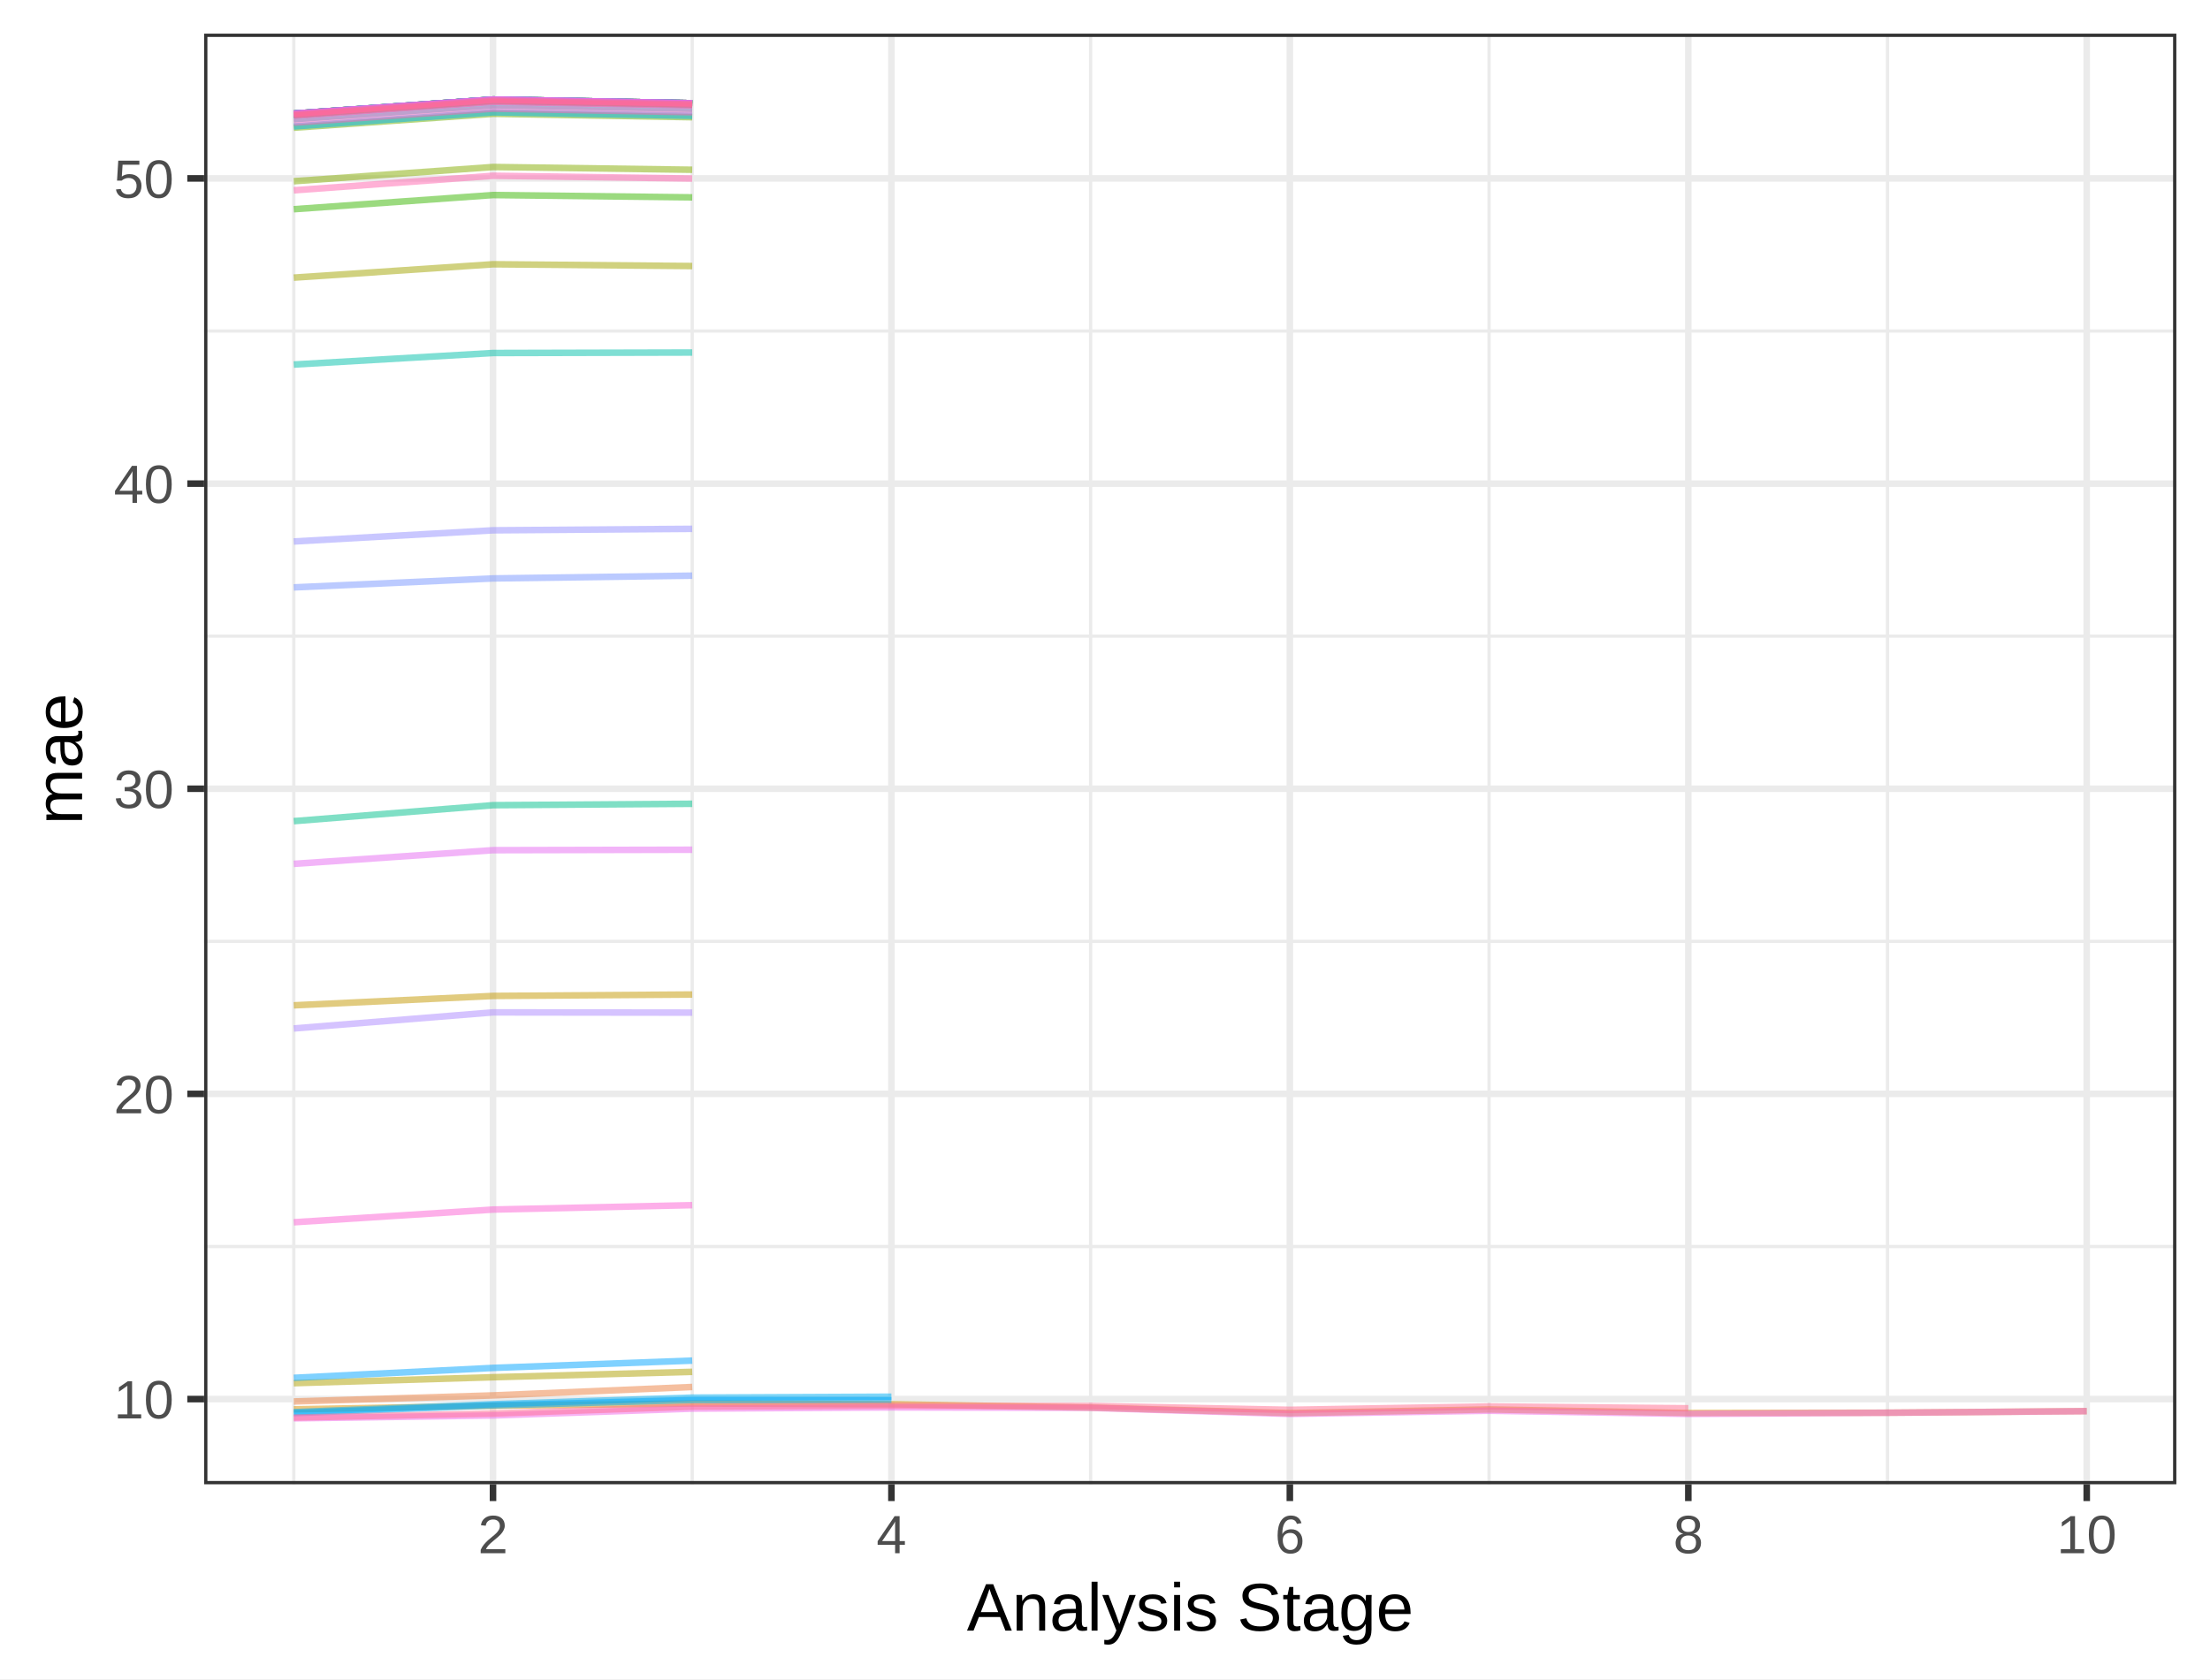
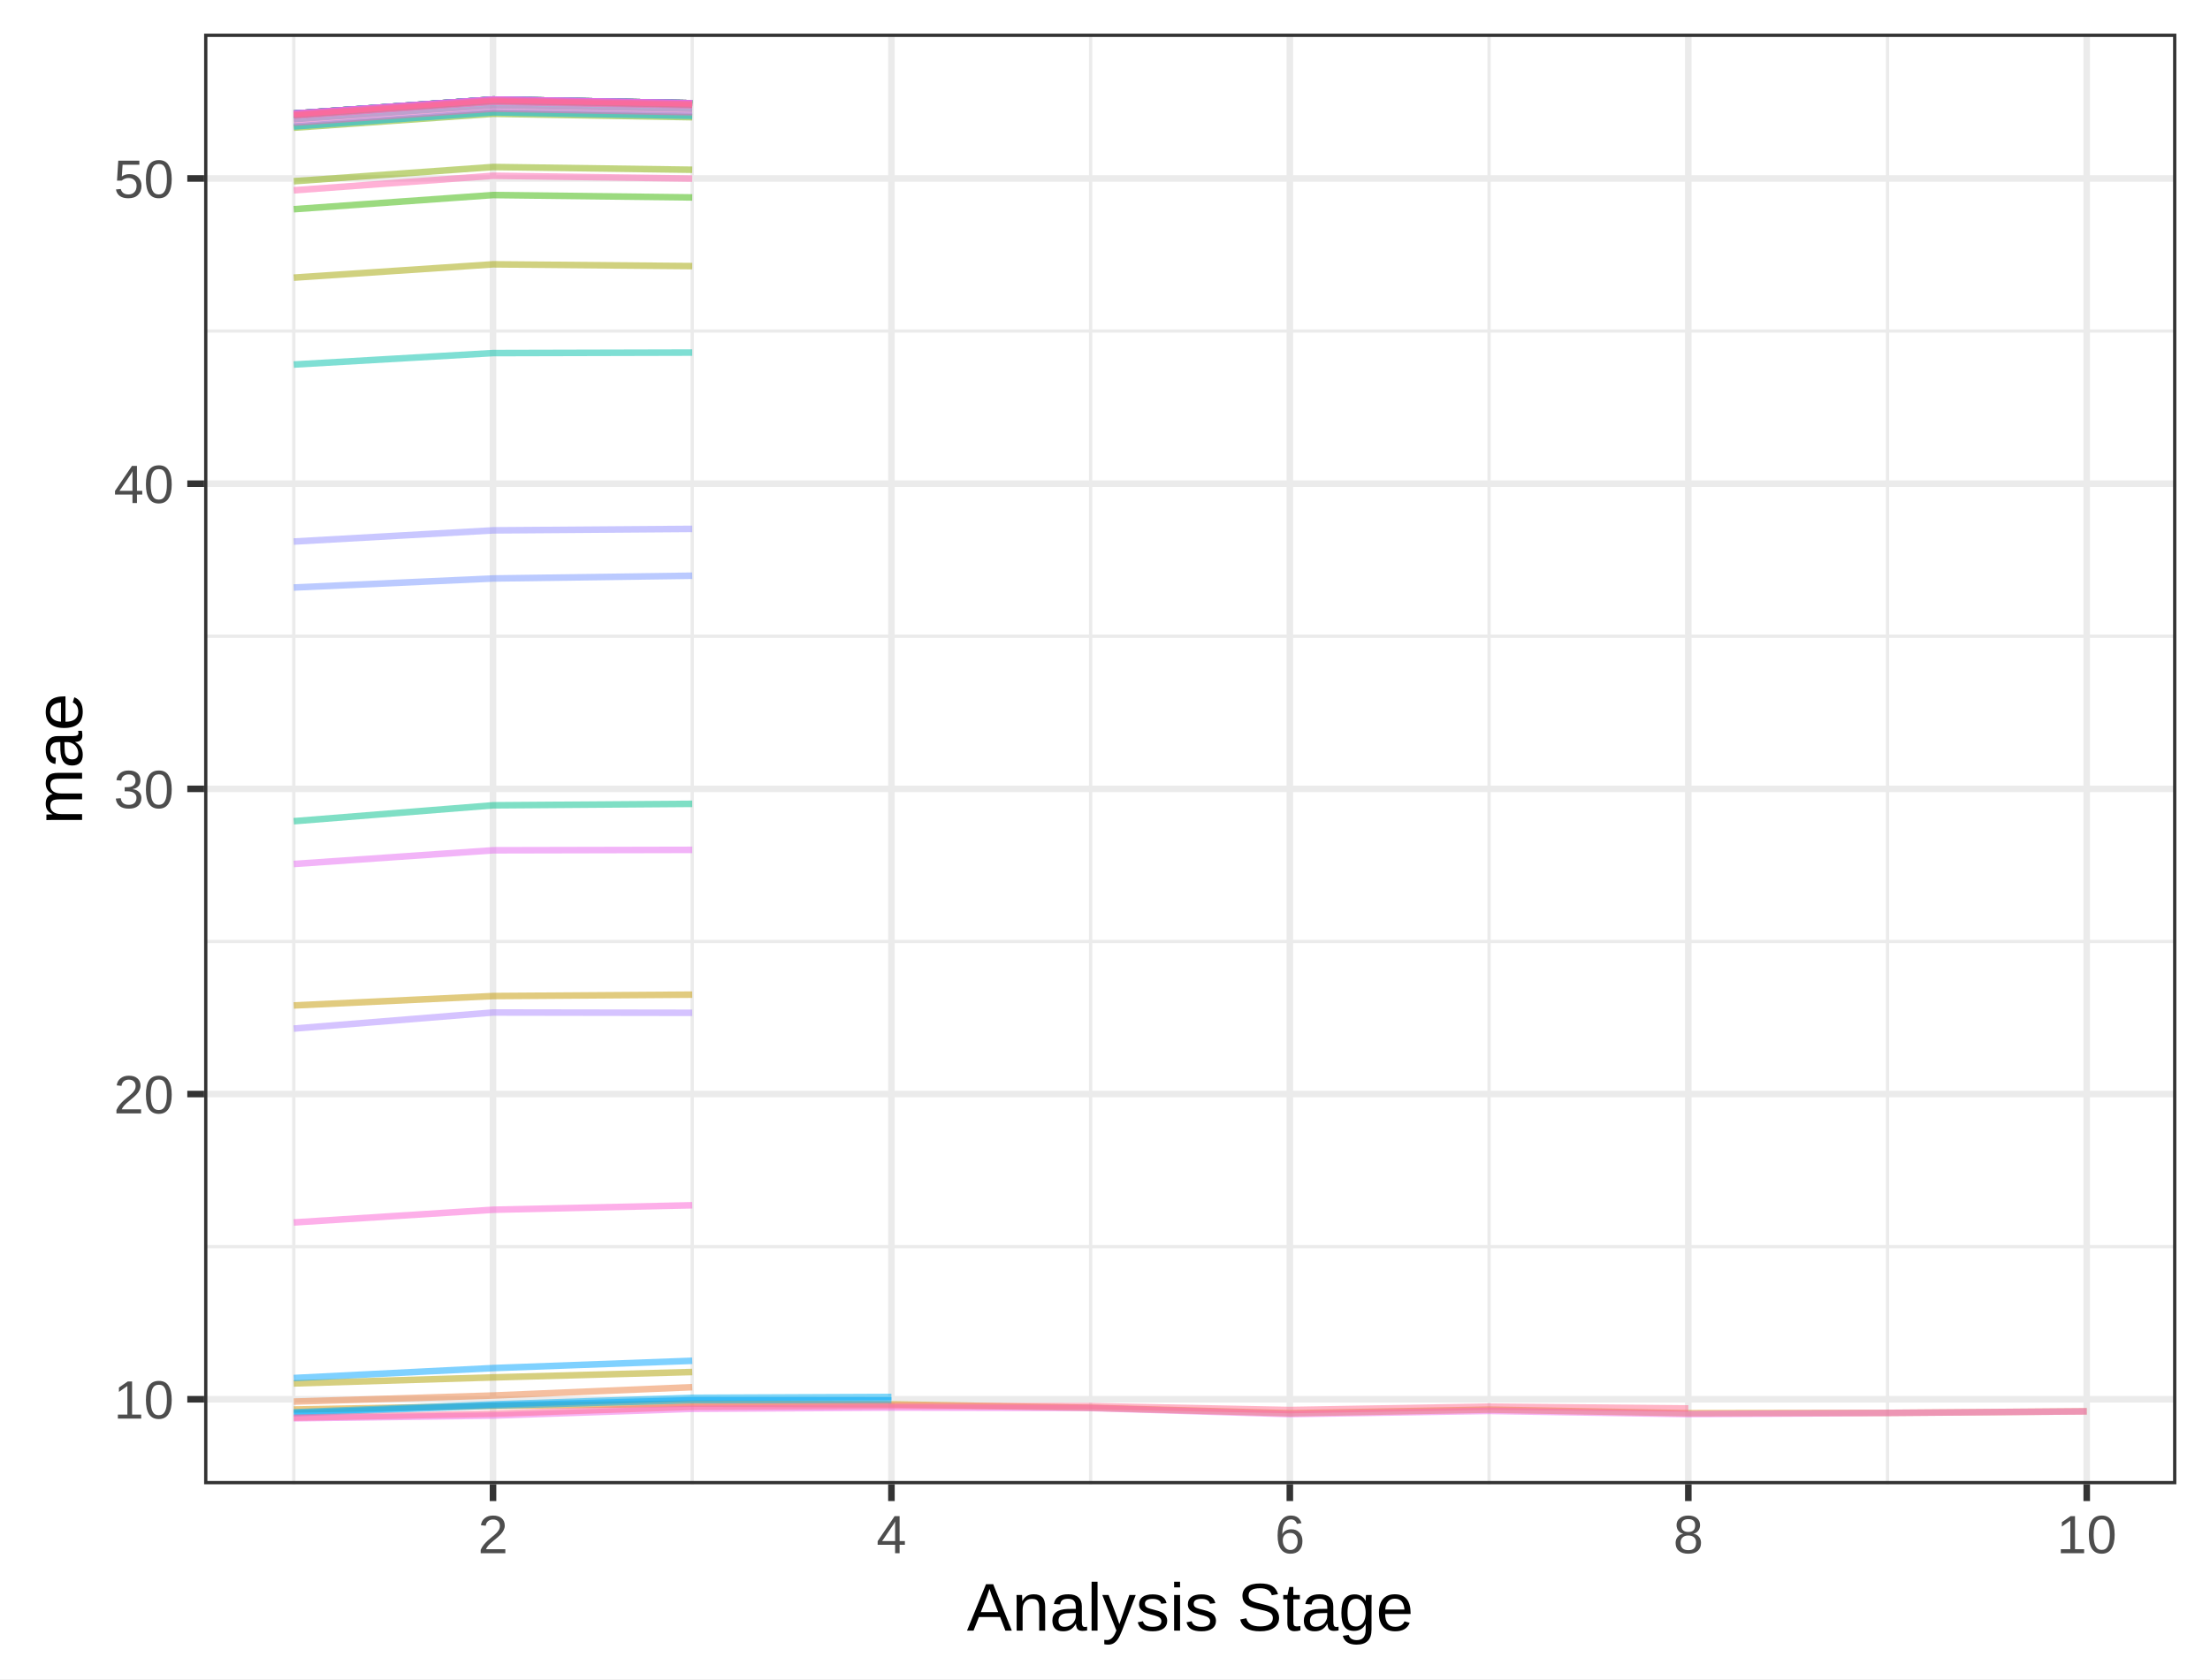
<svg xmlns="http://www.w3.org/2000/svg" class="svglite" width="360.00pt" height="273.60pt" viewBox="0 0 360.00 273.60">
  <defs>
    <style type="text/css">
    .svglite line, .svglite polyline, .svglite polygon, .svglite path, .svglite rect, .svglite circle {
      fill: none;
      stroke: #000000;
      stroke-linecap: round;
      stroke-linejoin: round;
      stroke-miterlimit: 10.00;
    }
    .svglite text {
      white-space: pre;
    }
  </style>
  </defs>
  <rect width="100%" height="100%" style="stroke: none; fill: #FFFFFF;" />
  <defs>
    <clipPath id="cpMC4wMHwzNjAuMDB8MC4wMHwyNzMuNjA=">
      <rect x="0.00" y="0.00" width="360.00" height="273.60" />
    </clipPath>
  </defs>
  <g clip-path="url(#cpMC4wMHwzNjAuMDB8MC4wMHwyNzMuNjA=)">
    <rect x="0.00" y="-0" width="360.00" height="273.60" style="stroke-width: 1.07; stroke: #FFFFFF; fill: #FFFFFF;" />
  </g>
  <defs>
    <clipPath id="cpMzMuMjV8MzU0LjUyfDUuNDh8MjQxLjg1">
      <rect x="33.25" y="5.48" width="321.27" height="236.37" />
    </clipPath>
  </defs>
  <g clip-path="url(#cpMzMuMjV8MzU0LjUyfDUuNDh8MjQxLjg1)">
    <rect x="33.25" y="5.48" width="321.27" height="236.37" style="stroke-width: 1.07; stroke: none; fill: #FFFFFF;" />
-     <polyline points="33.25,203.11 354.52,203.11 " style="stroke-width: 0.53; stroke: #EBEBEB; stroke-linecap: butt;" />
-     <polyline points="33.25,153.38 354.52,153.38 " style="stroke-width: 0.53; stroke: #EBEBEB; stroke-linecap: butt;" />
-     <polyline points="33.25,103.66 354.52,103.66 " style="stroke-width: 0.53; stroke: #EBEBEB; stroke-linecap: butt;" />
+     <polyline points="33.25,203.13 354.52,203.13 " style="stroke-width: 0.53; stroke: #EBEBEB; stroke-linecap: butt;" />
+     <polyline points="33.25,153.40 354.52,153.40 " style="stroke-width: 0.53; stroke: #EBEBEB; stroke-linecap: butt;" />
+     <polyline points="33.25,103.67 354.52,103.67 " style="stroke-width: 0.53; stroke: #EBEBEB; stroke-linecap: butt;" />
    <polyline points="33.25,53.94 354.52,53.94 " style="stroke-width: 0.53; stroke: #EBEBEB; stroke-linecap: butt;" />
    <polyline points="47.86,241.85 47.86,5.48 " style="stroke-width: 0.53; stroke: #EBEBEB; stroke-linecap: butt;" />
    <polyline points="112.76,241.85 112.76,5.48 " style="stroke-width: 0.53; stroke: #EBEBEB; stroke-linecap: butt;" />
    <polyline points="177.66,241.85 177.66,5.48 " style="stroke-width: 0.53; stroke: #EBEBEB; stroke-linecap: butt;" />
    <polyline points="242.56,241.85 242.56,5.48 " style="stroke-width: 0.53; stroke: #EBEBEB; stroke-linecap: butt;" />
    <polyline points="307.47,241.85 307.47,5.48 " style="stroke-width: 0.53; stroke: #EBEBEB; stroke-linecap: butt;" />
-     <polyline points="33.25,227.97 354.52,227.97 " style="stroke-width: 1.07; stroke: #EBEBEB; stroke-linecap: butt;" />
-     <polyline points="33.25,178.24 354.52,178.24 " style="stroke-width: 1.07; stroke: #EBEBEB; stroke-linecap: butt;" />
-     <polyline points="33.25,128.52 354.52,128.52 " style="stroke-width: 1.07; stroke: #EBEBEB; stroke-linecap: butt;" />
-     <polyline points="33.25,78.80 354.52,78.80 " style="stroke-width: 1.07; stroke: #EBEBEB; stroke-linecap: butt;" />
-     <polyline points="33.25,29.07 354.52,29.07 " style="stroke-width: 1.07; stroke: #EBEBEB; stroke-linecap: butt;" />
+     <polyline points="33.25,228.00 354.52,228.00 " style="stroke-width: 1.07; stroke: #EBEBEB; stroke-linecap: butt;" />
+     <polyline points="33.25,178.27 354.52,178.27 " style="stroke-width: 1.07; stroke: #EBEBEB; stroke-linecap: butt;" />
+     <polyline points="33.25,128.54 354.52,128.54 " style="stroke-width: 1.07; stroke: #EBEBEB; stroke-linecap: butt;" />
+     <polyline points="33.25,78.81 354.52,78.81 " style="stroke-width: 1.07; stroke: #EBEBEB; stroke-linecap: butt;" />
+     <polyline points="33.25,29.08 354.52,29.08 " style="stroke-width: 1.07; stroke: #EBEBEB; stroke-linecap: butt;" />
    <polyline points="80.31,241.85 80.31,5.48 " style="stroke-width: 1.07; stroke: #EBEBEB; stroke-linecap: butt;" />
    <polyline points="145.21,241.85 145.21,5.48 " style="stroke-width: 1.07; stroke: #EBEBEB; stroke-linecap: butt;" />
    <polyline points="210.11,241.85 210.11,5.48 " style="stroke-width: 1.07; stroke: #EBEBEB; stroke-linecap: butt;" />
    <polyline points="275.02,241.85 275.02,5.48 " style="stroke-width: 1.07; stroke: #EBEBEB; stroke-linecap: butt;" />
    <polyline points="339.92,241.85 339.92,5.48 " style="stroke-width: 1.07; stroke: #EBEBEB; stroke-linecap: butt;" />
    <polyline points="47.86,18.52 80.31,16.22 112.76,16.82 " style="stroke-width: 1.07; stroke: #F8766D; stroke-opacity: 0.50; stroke-linecap: butt;" />
    <polyline points="47.86,18.57 80.31,16.27 112.76,16.87 " style="stroke-width: 1.07; stroke: #F37B59; stroke-opacity: 0.50; stroke-linecap: butt;" />
-     <polyline points="47.86,228.36 80.31,227.37 112.76,226.00 " style="stroke-width: 1.07; stroke: #ED8141; stroke-opacity: 0.50; stroke-linecap: butt;" />
+     <polyline points="47.86,228.38 80.31,227.39 112.76,226.03 " style="stroke-width: 1.07; stroke: #ED8141; stroke-opacity: 0.50; stroke-linecap: butt;" />
    <polyline points="47.86,18.52 80.31,16.22 112.76,16.82 " style="stroke-width: 1.07; stroke: #E7861B; stroke-opacity: 0.50; stroke-linecap: butt;" />
    <polyline points="47.86,18.52 80.31,16.22 112.76,16.82 " style="stroke-width: 1.07; stroke: #E08B00; stroke-opacity: 0.50; stroke-linecap: butt;" />
-     <polyline points="47.86,229.64 80.31,229.06 112.76,228.69 145.21,228.81 177.66,229.36 210.11,230.26 242.56,229.66 275.02,230.24 307.47,230.19 339.92,229.93 " style="stroke-width: 1.07; stroke: #D89000; stroke-opacity: 0.50; stroke-linecap: butt;" />
+     <polyline points="47.86,229.67 80.31,229.09 112.76,228.72 145.21,228.83 177.66,229.39 210.11,230.28 242.56,229.69 275.02,230.27 307.47,230.22 339.92,229.96 " style="stroke-width: 1.07; stroke: #D89000; stroke-opacity: 0.50; stroke-linecap: butt;" />
    <polyline points="47.86,18.52 80.31,16.22 112.76,16.82 " style="stroke-width: 1.07; stroke: #CF9400; stroke-opacity: 0.50; stroke-linecap: butt;" />
-     <polyline points="47.86,163.81 80.31,162.28 112.76,162.05 " style="stroke-width: 1.07; stroke: #C59900; stroke-opacity: 0.50; stroke-linecap: butt;" />
+     <polyline points="47.86,163.83 80.31,162.30 112.76,162.07 " style="stroke-width: 1.07; stroke: #C59900; stroke-opacity: 0.50; stroke-linecap: butt;" />
    <polyline points="47.86,18.66 80.31,16.36 112.76,16.96 " style="stroke-width: 1.07; stroke: #BB9D00; stroke-opacity: 0.50; stroke-linecap: butt;" />
-     <polyline points="47.86,225.38 80.31,224.41 112.76,223.53 " style="stroke-width: 1.07; stroke: #AFA100; stroke-opacity: 0.50; stroke-linecap: butt;" />
-     <polyline points="47.86,45.24 80.31,43.06 112.76,43.35 " style="stroke-width: 1.07; stroke: #A3A500; stroke-opacity: 0.50; stroke-linecap: butt;" />
+     <polyline points="47.86,225.42 80.31,224.44 112.76,223.56 " style="stroke-width: 1.07; stroke: #AFA100; stroke-opacity: 0.50; stroke-linecap: butt;" />
+     <polyline points="47.86,45.24 80.31,43.07 112.76,43.36 " style="stroke-width: 1.07; stroke: #A3A500; stroke-opacity: 0.50; stroke-linecap: butt;" />
    <polyline points="47.86,18.65 80.31,16.35 112.76,16.95 " style="stroke-width: 1.07; stroke: #95A900; stroke-opacity: 0.50; stroke-linecap: butt;" />
    <polyline points="47.86,29.53 80.31,27.21 112.76,27.66 " style="stroke-width: 1.07; stroke: #85AD00; stroke-opacity: 0.50; stroke-linecap: butt;" />
    <polyline points="47.86,20.81 80.31,18.54 112.76,19.10 " style="stroke-width: 1.07; stroke: #72B000; stroke-opacity: 0.50; stroke-linecap: butt;" />
    <polyline points="47.86,18.52 80.31,16.22 112.76,16.82 " style="stroke-width: 1.07; stroke: #5BB300; stroke-opacity: 0.50; stroke-linecap: butt;" />
-     <polyline points="47.86,34.09 80.31,31.78 112.76,32.16 " style="stroke-width: 1.07; stroke: #39B600; stroke-opacity: 0.50; stroke-linecap: butt;" />
+     <polyline points="47.86,34.09 80.31,31.78 112.76,32.17 " style="stroke-width: 1.07; stroke: #39B600; stroke-opacity: 0.50; stroke-linecap: butt;" />
    <polyline points="47.86,18.52 80.31,16.23 112.76,16.82 " style="stroke-width: 1.07; stroke: #00B81F; stroke-opacity: 0.50; stroke-linecap: butt;" />
    <polyline points="47.86,18.72 80.31,16.43 112.76,17.02 " style="stroke-width: 1.07; stroke: #00BA42; stroke-opacity: 0.50; stroke-linecap: butt;" />
    <polyline points="47.86,18.53 80.31,16.23 112.76,16.83 " style="stroke-width: 1.07; stroke: #00BC59; stroke-opacity: 0.50; stroke-linecap: butt;" />
    <polyline points="47.86,18.54 80.31,16.25 112.76,16.84 " style="stroke-width: 1.07; stroke: #00BE6C; stroke-opacity: 0.50; stroke-linecap: butt;" />
    <polyline points="47.86,18.52 80.31,16.22 112.76,16.82 " style="stroke-width: 1.07; stroke: #00BF7D; stroke-opacity: 0.50; stroke-linecap: butt;" />
-     <polyline points="47.86,133.80 80.31,131.20 112.76,130.97 " style="stroke-width: 1.07; stroke: #00C08D; stroke-opacity: 0.50; stroke-linecap: butt;" />
+     <polyline points="47.86,133.81 80.31,131.22 112.76,130.98 " style="stroke-width: 1.07; stroke: #00C08D; stroke-opacity: 0.50; stroke-linecap: butt;" />
    <polyline points="47.86,18.54 80.31,16.25 112.76,16.85 " style="stroke-width: 1.07; stroke: #00C19C; stroke-opacity: 0.50; stroke-linecap: butt;" />
-     <polyline points="47.86,59.40 80.31,57.52 112.76,57.44 " style="stroke-width: 1.07; stroke: #00C1AA; stroke-opacity: 0.50; stroke-linecap: butt;" />
+     <polyline points="47.86,59.40 80.31,57.53 112.76,57.45 " style="stroke-width: 1.07; stroke: #00C1AA; stroke-opacity: 0.50; stroke-linecap: butt;" />
    <polyline points="47.86,18.52 80.31,16.22 112.76,16.82 " style="stroke-width: 1.07; stroke: #00C0B8; stroke-opacity: 0.50; stroke-linecap: butt;" />
    <polyline points="47.86,19.43 80.31,17.15 112.76,17.73 " style="stroke-width: 1.07; stroke: #00BFC4; stroke-opacity: 0.50; stroke-linecap: butt;" />
    <polyline points="47.86,18.52 80.31,16.22 112.76,16.82 " style="stroke-width: 1.07; stroke: #00BDD0; stroke-opacity: 0.50; stroke-linecap: butt;" />
    <polyline points="47.86,18.71 80.31,16.41 112.76,17.01 " style="stroke-width: 1.07; stroke: #00BBDB; stroke-opacity: 0.50; stroke-linecap: butt;" />
    <polyline points="47.86,18.52 80.31,16.22 112.76,16.82 " style="stroke-width: 1.07; stroke: #00B8E5; stroke-opacity: 0.50; stroke-linecap: butt;" />
    <polyline points="47.86,20.60 80.31,18.30 112.76,18.87 " style="stroke-width: 1.07; stroke: #00B4EF; stroke-opacity: 0.50; stroke-linecap: butt;" />
-     <polyline points="47.86,230.09 80.31,228.80 112.76,227.73 145.21,227.58 " style="stroke-width: 1.07; stroke: #00B0F6; stroke-opacity: 0.50; stroke-linecap: butt;" />
-     <polyline points="47.86,230.26 80.31,229.00 112.76,228.12 145.21,228.16 " style="stroke-width: 1.07; stroke: #00ABFD; stroke-opacity: 0.50; stroke-linecap: butt;" />
-     <polyline points="47.86,224.51 80.31,222.89 112.76,221.70 " style="stroke-width: 1.07; stroke: #00A5FF; stroke-opacity: 0.50; stroke-linecap: butt;" />
+     <polyline points="47.86,230.12 80.31,228.83 112.76,227.76 145.21,227.62 " style="stroke-width: 1.07; stroke: #00B0F6; stroke-opacity: 0.50; stroke-linecap: butt;" />
+     <polyline points="47.86,230.28 80.31,229.03 112.76,228.15 145.21,228.19 " style="stroke-width: 1.07; stroke: #00ABFD; stroke-opacity: 0.50; stroke-linecap: butt;" />
+     <polyline points="47.86,224.54 80.31,222.92 112.76,221.73 " style="stroke-width: 1.07; stroke: #00A5FF; stroke-opacity: 0.50; stroke-linecap: butt;" />
    <polyline points="47.86,18.52 80.31,16.22 112.76,16.82 " style="stroke-width: 1.07; stroke: #529EFF; stroke-opacity: 0.50; stroke-linecap: butt;" />
-     <polyline points="47.86,95.71 80.31,94.25 112.76,93.80 " style="stroke-width: 1.07; stroke: #7997FF; stroke-opacity: 0.50; stroke-linecap: butt;" />
-     <polyline points="47.86,88.23 80.31,86.41 112.76,86.17 " style="stroke-width: 1.07; stroke: #9590FF; stroke-opacity: 0.50; stroke-linecap: butt;" />
-     <polyline points="47.86,167.58 80.31,164.96 112.76,165.00 " style="stroke-width: 1.07; stroke: #AC88FF; stroke-opacity: 0.50; stroke-linecap: butt;" />
+     <polyline points="47.86,95.73 80.31,94.26 112.76,93.81 " style="stroke-width: 1.07; stroke: #7997FF; stroke-opacity: 0.50; stroke-linecap: butt;" />
+     <polyline points="47.86,88.24 80.31,86.42 112.76,86.18 " style="stroke-width: 1.07; stroke: #9590FF; stroke-opacity: 0.50; stroke-linecap: butt;" />
+     <polyline points="47.86,167.60 80.31,164.98 112.76,165.03 " style="stroke-width: 1.07; stroke: #AC88FF; stroke-opacity: 0.50; stroke-linecap: butt;" />
    <polyline points="47.86,18.52 80.31,16.22 112.76,16.82 " style="stroke-width: 1.07; stroke: #BF80FF; stroke-opacity: 0.50; stroke-linecap: butt;" />
    <polyline points="47.86,18.52 80.31,16.22 112.76,16.82 " style="stroke-width: 1.07; stroke: #CF78FF; stroke-opacity: 0.50; stroke-linecap: butt;" />
    <polyline points="47.86,18.52 80.31,16.23 112.76,16.82 " style="stroke-width: 1.07; stroke: #DC71FA; stroke-opacity: 0.50; stroke-linecap: butt;" />
-     <polyline points="47.86,140.76 80.31,138.53 112.76,138.46 " style="stroke-width: 1.07; stroke: #E76BF3; stroke-opacity: 0.50; stroke-linecap: butt;" />
-     <polyline points="47.86,231.11 80.31,230.64 112.76,229.53 145.21,229.33 177.66,229.40 210.11,230.39 242.56,229.87 275.02,230.39 307.47,230.20 339.92,229.94 " style="stroke-width: 1.07; stroke: #F066EA; stroke-opacity: 0.50; stroke-linecap: butt;" />
+     <polyline points="47.86,140.78 80.31,138.55 112.76,138.48 " style="stroke-width: 1.07; stroke: #E76BF3; stroke-opacity: 0.50; stroke-linecap: butt;" />
+     <polyline points="47.86,231.11 80.31,230.66 112.76,229.56 145.21,229.36 177.66,229.43 210.11,230.42 242.56,229.90 275.02,230.42 307.47,230.23 339.92,229.97 " style="stroke-width: 1.07; stroke: #F066EA; stroke-opacity: 0.50; stroke-linecap: butt;" />
    <polyline points="47.86,18.90 80.31,16.61 112.76,17.20 " style="stroke-width: 1.07; stroke: #F763E0; stroke-opacity: 0.50; stroke-linecap: butt;" />
-     <polyline points="47.86,199.16 80.31,197.09 112.76,196.37 " style="stroke-width: 1.07; stroke: #FC61D5; stroke-opacity: 0.50; stroke-linecap: butt;" />
+     <polyline points="47.86,199.19 80.31,197.12 112.76,196.39 " style="stroke-width: 1.07; stroke: #FC61D5; stroke-opacity: 0.50; stroke-linecap: butt;" />
    <polyline points="47.86,18.52 80.31,16.22 112.76,16.82 " style="stroke-width: 1.07; stroke: #FF61C9; stroke-opacity: 0.50; stroke-linecap: butt;" />
    <polyline points="47.86,19.99 80.31,17.71 112.76,18.29 " style="stroke-width: 1.07; stroke: #FF62BC; stroke-opacity: 0.50; stroke-linecap: butt;" />
-     <polyline points="47.86,31.01 80.31,28.64 112.76,29.09 " style="stroke-width: 1.07; stroke: #FF65AE; stroke-opacity: 0.50; stroke-linecap: butt;" />
+     <polyline points="47.86,31.01 80.31,28.64 112.76,29.10 " style="stroke-width: 1.07; stroke: #FF65AE; stroke-opacity: 0.50; stroke-linecap: butt;" />
    <polyline points="47.86,18.89 80.31,16.60 112.76,17.19 " style="stroke-width: 1.07; stroke: #FF689F; stroke-opacity: 0.50; stroke-linecap: butt;" />
-     <polyline points="47.86,230.98 80.31,230.32 112.76,229.20 145.21,229.05 177.66,229.08 210.11,229.72 242.56,229.17 275.02,229.47 " style="stroke-width: 1.07; stroke: #FF6C90; stroke-opacity: 0.50; stroke-linecap: butt;" />
+     <polyline points="47.86,231.00 80.31,230.35 112.76,229.23 145.21,229.08 177.66,229.11 210.11,229.75 242.56,229.20 275.02,229.50 " style="stroke-width: 1.07; stroke: #FF6C90; stroke-opacity: 0.50; stroke-linecap: butt;" />
    <polyline points="47.86,18.69 80.31,16.40 112.76,16.99 " style="stroke-width: 1.07; stroke: #FC717F; stroke-opacity: 0.50; stroke-linecap: butt;" />
    <rect x="33.25" y="5.48" width="321.27" height="236.37" style="stroke-width: 1.07; stroke: #333333;" />
  </g>
  <g clip-path="url(#cpMC4wMHwzNjAuMDB8MC4wMHwyNzMuNjA=)">
-     <text x="28.32" y="231.12" text-anchor="end" style="font-size: 8.80px;fill: #4D4D4D; font-family: &quot;Arial&quot;;" textLength="9.79px" lengthAdjust="spacingAndGlyphs">10</text>
-     <text x="28.32" y="181.40" text-anchor="end" style="font-size: 8.80px;fill: #4D4D4D; font-family: &quot;Arial&quot;;" textLength="9.79px" lengthAdjust="spacingAndGlyphs">20</text>
-     <text x="28.32" y="131.67" text-anchor="end" style="font-size: 8.80px;fill: #4D4D4D; font-family: &quot;Arial&quot;;" textLength="9.79px" lengthAdjust="spacingAndGlyphs">30</text>
-     <text x="28.32" y="81.95" text-anchor="end" style="font-size: 8.80px;fill: #4D4D4D; font-family: &quot;Arial&quot;;" textLength="9.79px" lengthAdjust="spacingAndGlyphs">40</text>
+     <text x="28.32" y="231.15" text-anchor="end" style="font-size: 8.80px;fill: #4D4D4D; font-family: &quot;Arial&quot;;" textLength="9.79px" lengthAdjust="spacingAndGlyphs">10</text>
+     <text x="28.32" y="181.42" text-anchor="end" style="font-size: 8.80px;fill: #4D4D4D; font-family: &quot;Arial&quot;;" textLength="9.79px" lengthAdjust="spacingAndGlyphs">20</text>
+     <text x="28.32" y="131.69" text-anchor="end" style="font-size: 8.80px;fill: #4D4D4D; font-family: &quot;Arial&quot;;" textLength="9.79px" lengthAdjust="spacingAndGlyphs">30</text>
+     <text x="28.32" y="81.96" text-anchor="end" style="font-size: 8.80px;fill: #4D4D4D; font-family: &quot;Arial&quot;;" textLength="9.79px" lengthAdjust="spacingAndGlyphs">40</text>
    <text x="28.32" y="32.23" text-anchor="end" style="font-size: 8.80px;fill: #4D4D4D; font-family: &quot;Arial&quot;;" textLength="9.79px" lengthAdjust="spacingAndGlyphs">50</text>
-     <polyline points="30.51,227.97 33.25,227.97 " style="stroke-width: 1.07; stroke: #333333; stroke-linecap: butt;" />
-     <polyline points="30.51,178.24 33.25,178.24 " style="stroke-width: 1.07; stroke: #333333; stroke-linecap: butt;" />
-     <polyline points="30.51,128.52 33.25,128.52 " style="stroke-width: 1.07; stroke: #333333; stroke-linecap: butt;" />
-     <polyline points="30.51,78.80 33.25,78.80 " style="stroke-width: 1.07; stroke: #333333; stroke-linecap: butt;" />
-     <polyline points="30.51,29.07 33.25,29.07 " style="stroke-width: 1.07; stroke: #333333; stroke-linecap: butt;" />
+     <polyline points="30.51,228.00 33.25,228.00 " style="stroke-width: 1.07; stroke: #333333; stroke-linecap: butt;" />
+     <polyline points="30.51,178.27 33.25,178.27 " style="stroke-width: 1.07; stroke: #333333; stroke-linecap: butt;" />
+     <polyline points="30.51,128.54 33.25,128.54 " style="stroke-width: 1.07; stroke: #333333; stroke-linecap: butt;" />
+     <polyline points="30.51,78.81 33.25,78.81 " style="stroke-width: 1.07; stroke: #333333; stroke-linecap: butt;" />
+     <polyline points="30.51,29.08 33.25,29.08 " style="stroke-width: 1.07; stroke: #333333; stroke-linecap: butt;" />
    <polyline points="80.31,244.59 80.31,241.85 " style="stroke-width: 1.07; stroke: #333333; stroke-linecap: butt;" />
    <polyline points="145.21,244.59 145.21,241.85 " style="stroke-width: 1.07; stroke: #333333; stroke-linecap: butt;" />
    <polyline points="210.11,244.59 210.11,241.85 " style="stroke-width: 1.07; stroke: #333333; stroke-linecap: butt;" />
    <polyline points="275.02,244.59 275.02,241.85 " style="stroke-width: 1.07; stroke: #333333; stroke-linecap: butt;" />
    <polyline points="339.92,244.59 339.92,241.85 " style="stroke-width: 1.07; stroke: #333333; stroke-linecap: butt;" />
    <text x="80.31" y="253.09" text-anchor="middle" style="font-size: 8.80px;fill: #4D4D4D; font-family: &quot;Arial&quot;;" textLength="4.90px" lengthAdjust="spacingAndGlyphs">2</text>
    <text x="145.21" y="253.09" text-anchor="middle" style="font-size: 8.80px;fill: #4D4D4D; font-family: &quot;Arial&quot;;" textLength="4.90px" lengthAdjust="spacingAndGlyphs">4</text>
    <text x="210.11" y="253.09" text-anchor="middle" style="font-size: 8.80px;fill: #4D4D4D; font-family: &quot;Arial&quot;;" textLength="4.90px" lengthAdjust="spacingAndGlyphs">6</text>
    <text x="275.02" y="253.09" text-anchor="middle" style="font-size: 8.80px;fill: #4D4D4D; font-family: &quot;Arial&quot;;" textLength="4.90px" lengthAdjust="spacingAndGlyphs">8</text>
    <text x="339.92" y="253.09" text-anchor="middle" style="font-size: 8.80px;fill: #4D4D4D; font-family: &quot;Arial&quot;;" textLength="9.79px" lengthAdjust="spacingAndGlyphs">10</text>
    <text x="193.89" y="265.70" text-anchor="middle" style="font-size: 11.00px; font-family: &quot;Arial&quot;;" textLength="72.76px" lengthAdjust="spacingAndGlyphs">Analysis Stage</text>
    <text transform="translate(13.37,123.67) rotate(-90)" text-anchor="middle" style="font-size: 11.00px; font-family: &quot;Arial&quot;;" textLength="21.41px" lengthAdjust="spacingAndGlyphs">mae</text>
  </g>
</svg>
